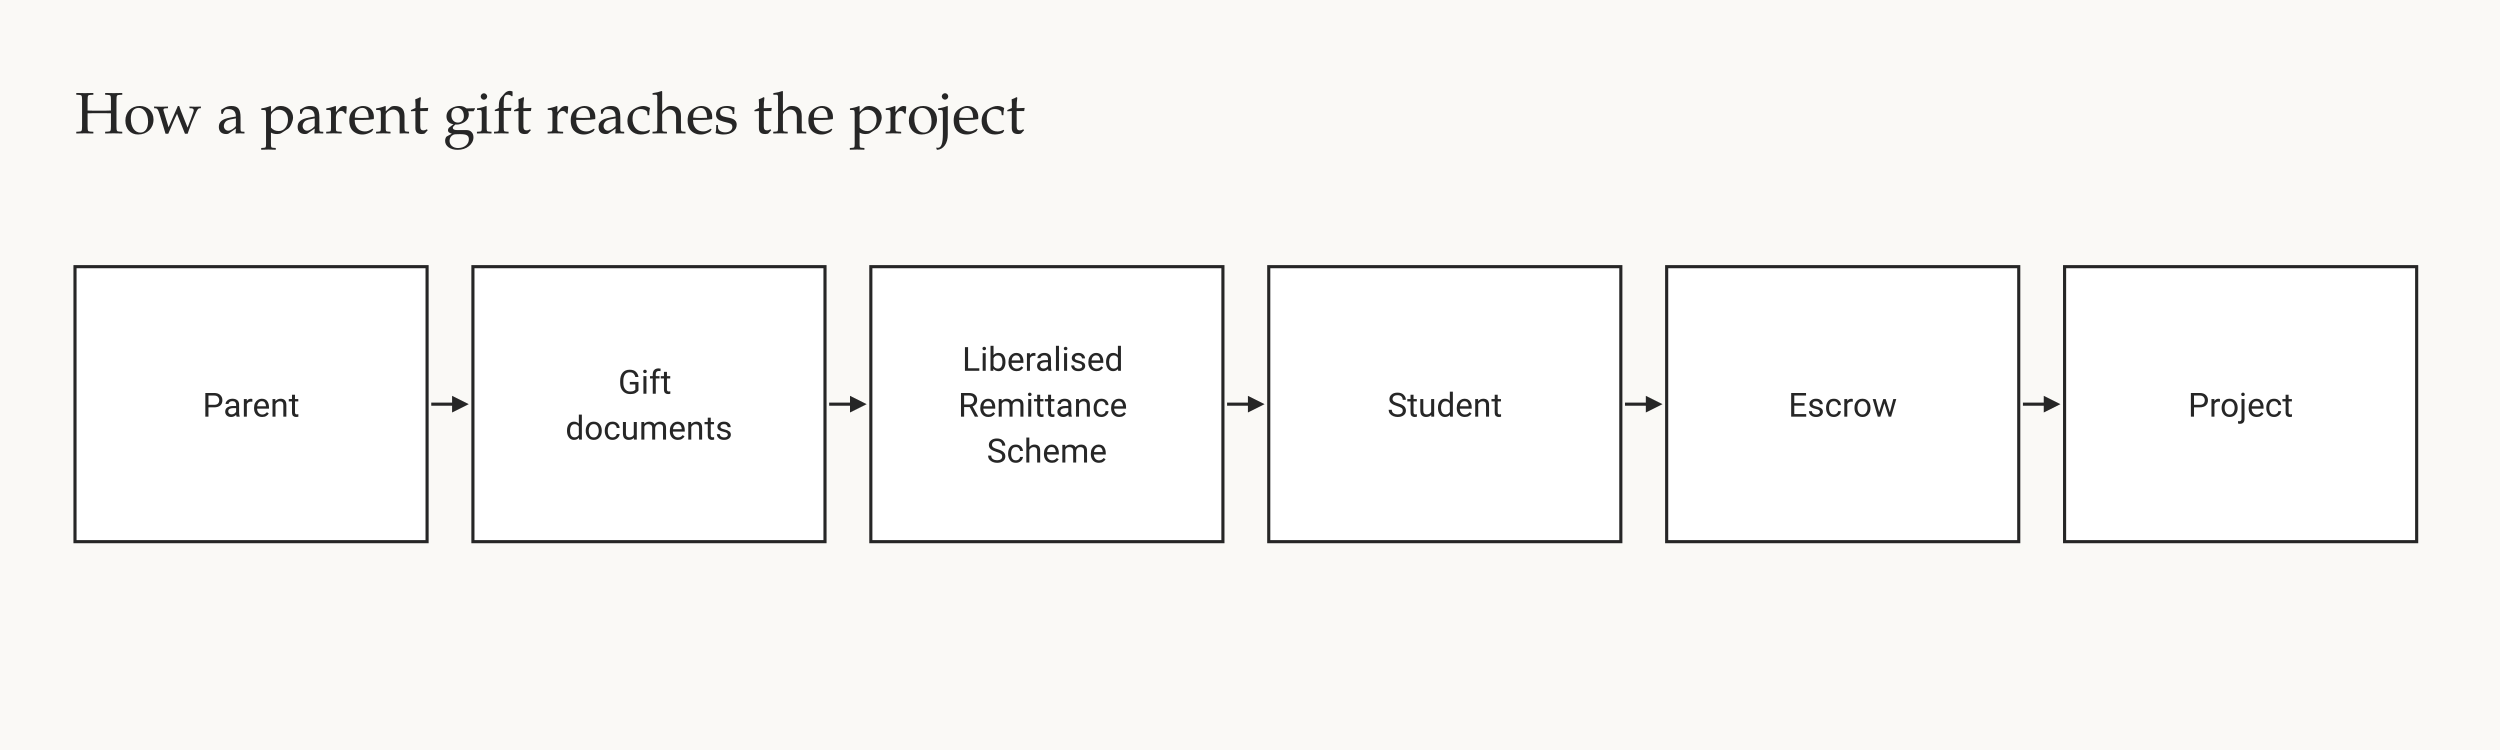
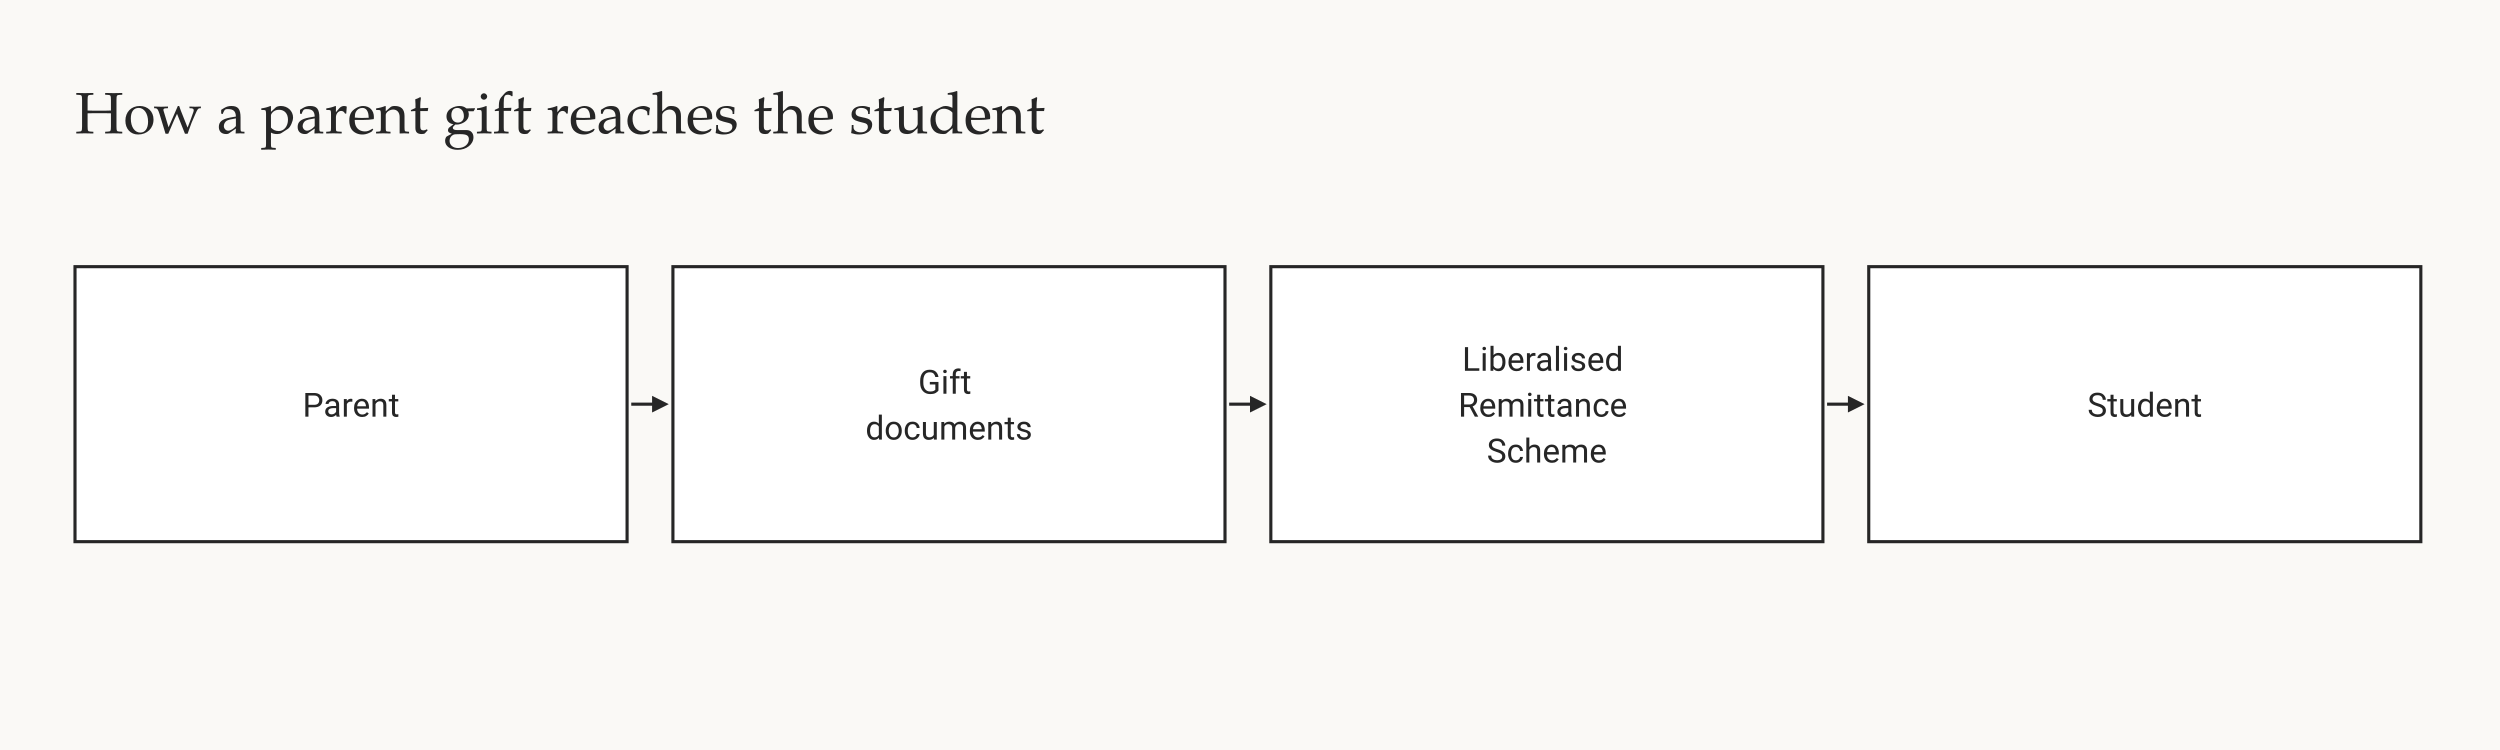
<svg xmlns="http://www.w3.org/2000/svg" width="1200" height="360" viewBox="0 0 1200 360" role="img">
  <rect width="100%" height="100%" fill="#FAF9F6" />
-   <text x="36" y="64" font-family="Georgia, 'Palatino Linotype', Palatino, serif" font-size="28" fill="#262626">How a parent gift reaches the project</text>
-   <rect x="36" y="128" width="169" height="132" fill="#FFFFFF" stroke="#262626" stroke-width="1.5" />
-   <text x="120.5" y="200" text-anchor="middle" font-family="'Segoe UI', Roboto, 'Helvetica Neue', Helvetica, sans-serif" font-size="16" fill="#262626">
-     <tspan x="120.5" dy="0">Parent</tspan>
+   <text x="36" y="64" font-family="Georgia, 'Palatino Linotype', Palatino, serif" font-size="28" fill="#262626">How a parent gift reaches the student</text>
+   <rect x="36" y="128" width="265" height="132" fill="#FFFFFF" stroke="#262626" stroke-width="1.5" />
+   <text x="168.5" y="200" text-anchor="middle" font-family="'Segoe UI', Roboto, 'Helvetica Neue', Helvetica, sans-serif" font-size="16" fill="#262626">
+     <tspan x="168.5" dy="0">Parent</tspan>
  </text>
-   <line x1="207" y1="194" x2="218" y2="194" stroke="#262626" stroke-width="1.5" />
-   <polygon points="217,190 225,194 217,198" fill="#262626" />
-   <rect x="227" y="128" width="169" height="132" fill="#FFFFFF" stroke="#262626" stroke-width="1.5" />
-   <text x="311.5" y="189" text-anchor="middle" font-family="'Segoe UI', Roboto, 'Helvetica Neue', Helvetica, sans-serif" font-size="16" fill="#262626">
-     <tspan x="311.5" dy="0">Gift</tspan>
-     <tspan x="311.5" dy="22">documents</tspan>
+   <line x1="303" y1="194" x2="314" y2="194" stroke="#262626" stroke-width="1.5" />
+   <polygon points="313,190 321,194 313,198" fill="#262626" />
+   <rect x="323" y="128" width="265" height="132" fill="#FFFFFF" stroke="#262626" stroke-width="1.5" />
+   <text x="455.5" y="189" text-anchor="middle" font-family="'Segoe UI', Roboto, 'Helvetica Neue', Helvetica, sans-serif" font-size="16" fill="#262626">
+     <tspan x="455.5" dy="0">Gift</tspan>
+     <tspan x="455.5" dy="22">documents</tspan>
  </text>
-   <line x1="398" y1="194" x2="409" y2="194" stroke="#262626" stroke-width="1.5" />
-   <polygon points="408,190 416,194 408,198" fill="#262626" />
-   <rect x="418" y="128" width="169" height="132" fill="#FFFFFF" stroke="#262626" stroke-width="1.5" />
-   <text x="502.5" y="178" text-anchor="middle" font-family="'Segoe UI', Roboto, 'Helvetica Neue', Helvetica, sans-serif" font-size="16" fill="#262626">
-     <tspan x="502.5" dy="0">Liberalised</tspan>
-     <tspan x="502.5" dy="22">Remittance</tspan>
-     <tspan x="502.5" dy="22">Scheme</tspan>
+   <line x1="590" y1="194" x2="601" y2="194" stroke="#262626" stroke-width="1.5" />
+   <polygon points="600,190 608,194 600,198" fill="#262626" />
+   <rect x="610" y="128" width="265" height="132" fill="#FFFFFF" stroke="#262626" stroke-width="1.5" />
+   <text x="742.5" y="178" text-anchor="middle" font-family="'Segoe UI', Roboto, 'Helvetica Neue', Helvetica, sans-serif" font-size="16" fill="#262626">
+     <tspan x="742.5" dy="0">Liberalised</tspan>
+     <tspan x="742.5" dy="22">Remittance</tspan>
+     <tspan x="742.5" dy="22">Scheme</tspan>
  </text>
-   <line x1="589" y1="194" x2="600" y2="194" stroke="#262626" stroke-width="1.5" />
-   <polygon points="599,190 607,194 599,198" fill="#262626" />
-   <rect x="609" y="128" width="169" height="132" fill="#FFFFFF" stroke="#262626" stroke-width="1.5" />
-   <text x="693.5" y="200" text-anchor="middle" font-family="'Segoe UI', Roboto, 'Helvetica Neue', Helvetica, sans-serif" font-size="16" fill="#262626">
-     <tspan x="693.5" dy="0">Student</tspan>
-   </text>
-   <line x1="780" y1="194" x2="791" y2="194" stroke="#262626" stroke-width="1.5" />
-   <polygon points="790,190 798,194 790,198" fill="#262626" />
-   <rect x="800" y="128" width="169" height="132" fill="#FFFFFF" stroke="#262626" stroke-width="1.5" />
-   <text x="884.5" y="200" text-anchor="middle" font-family="'Segoe UI', Roboto, 'Helvetica Neue', Helvetica, sans-serif" font-size="16" fill="#262626">
-     <tspan x="884.5" dy="0">Escrow</tspan>
-   </text>
-   <line x1="971" y1="194" x2="982" y2="194" stroke="#262626" stroke-width="1.5" />
-   <polygon points="981,190 989,194 981,198" fill="#262626" />
-   <rect x="991" y="128" width="169" height="132" fill="#FFFFFF" stroke="#262626" stroke-width="1.5" />
-   <text x="1075.5" y="200" text-anchor="middle" font-family="'Segoe UI', Roboto, 'Helvetica Neue', Helvetica, sans-serif" font-size="16" fill="#262626">
-     <tspan x="1075.5" dy="0">Project</tspan>
+   <line x1="877" y1="194" x2="888" y2="194" stroke="#262626" stroke-width="1.5" />
+   <polygon points="887,190 895,194 887,198" fill="#262626" />
+   <rect x="897" y="128" width="265" height="132" fill="#FFFFFF" stroke="#262626" stroke-width="1.5" />
+   <text x="1029.5" y="200" text-anchor="middle" font-family="'Segoe UI', Roboto, 'Helvetica Neue', Helvetica, sans-serif" font-size="16" fill="#262626">
+     <tspan x="1029.5" dy="0">Student</tspan>
  </text>
</svg>
